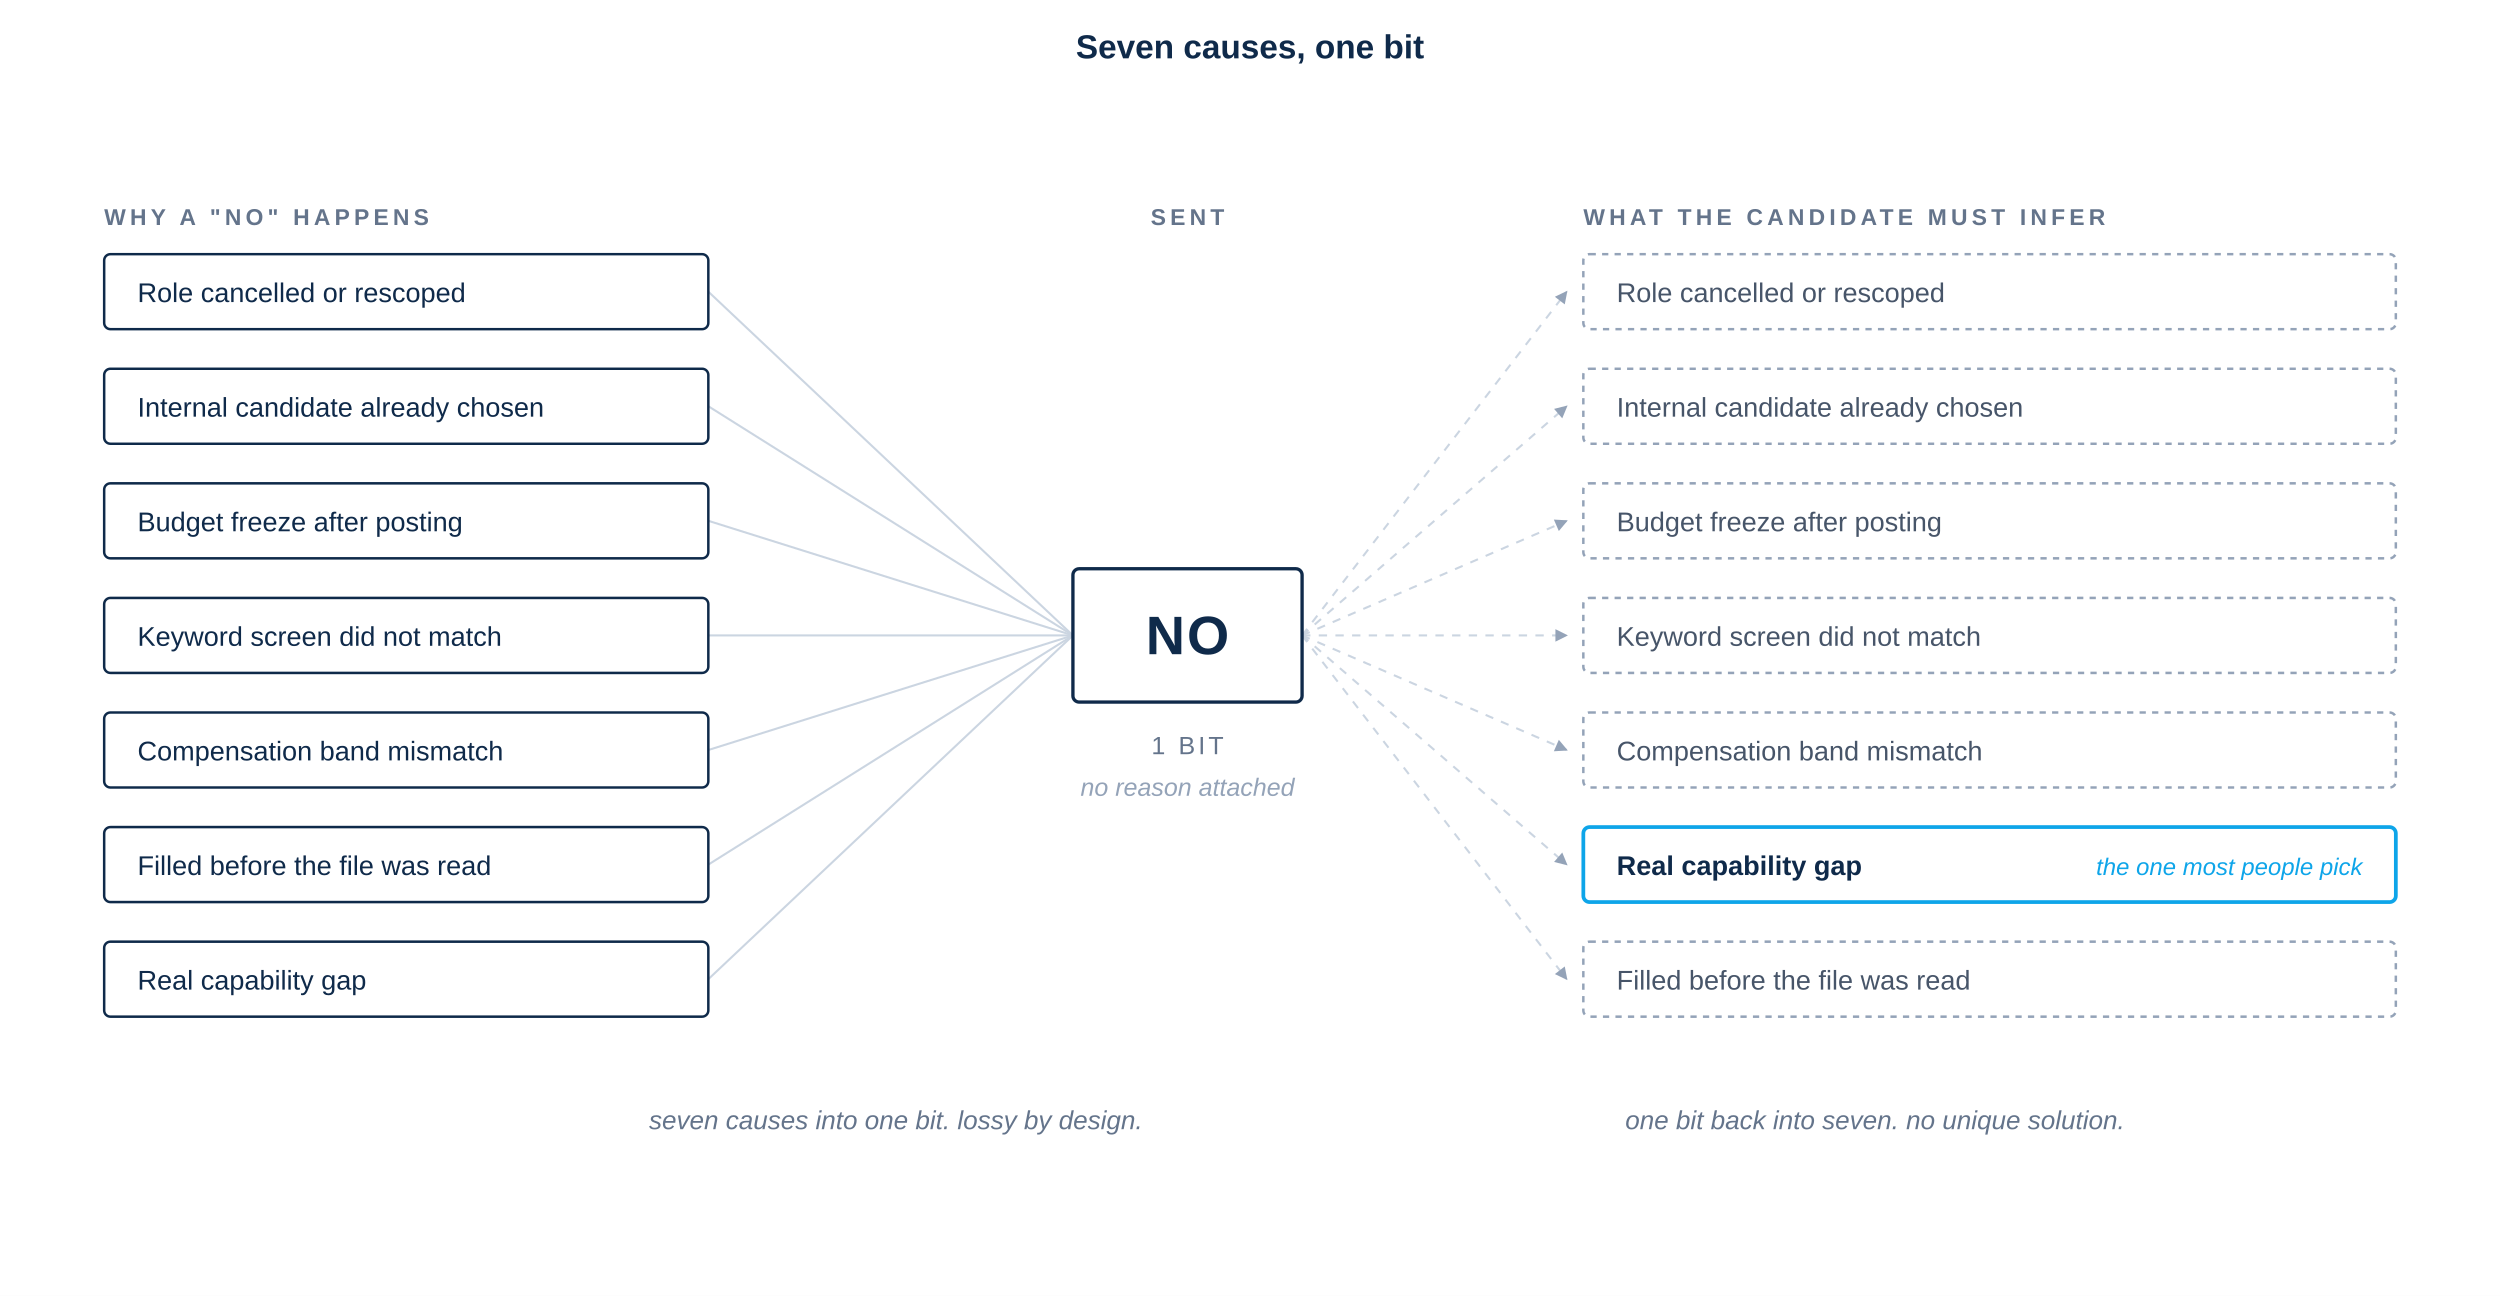
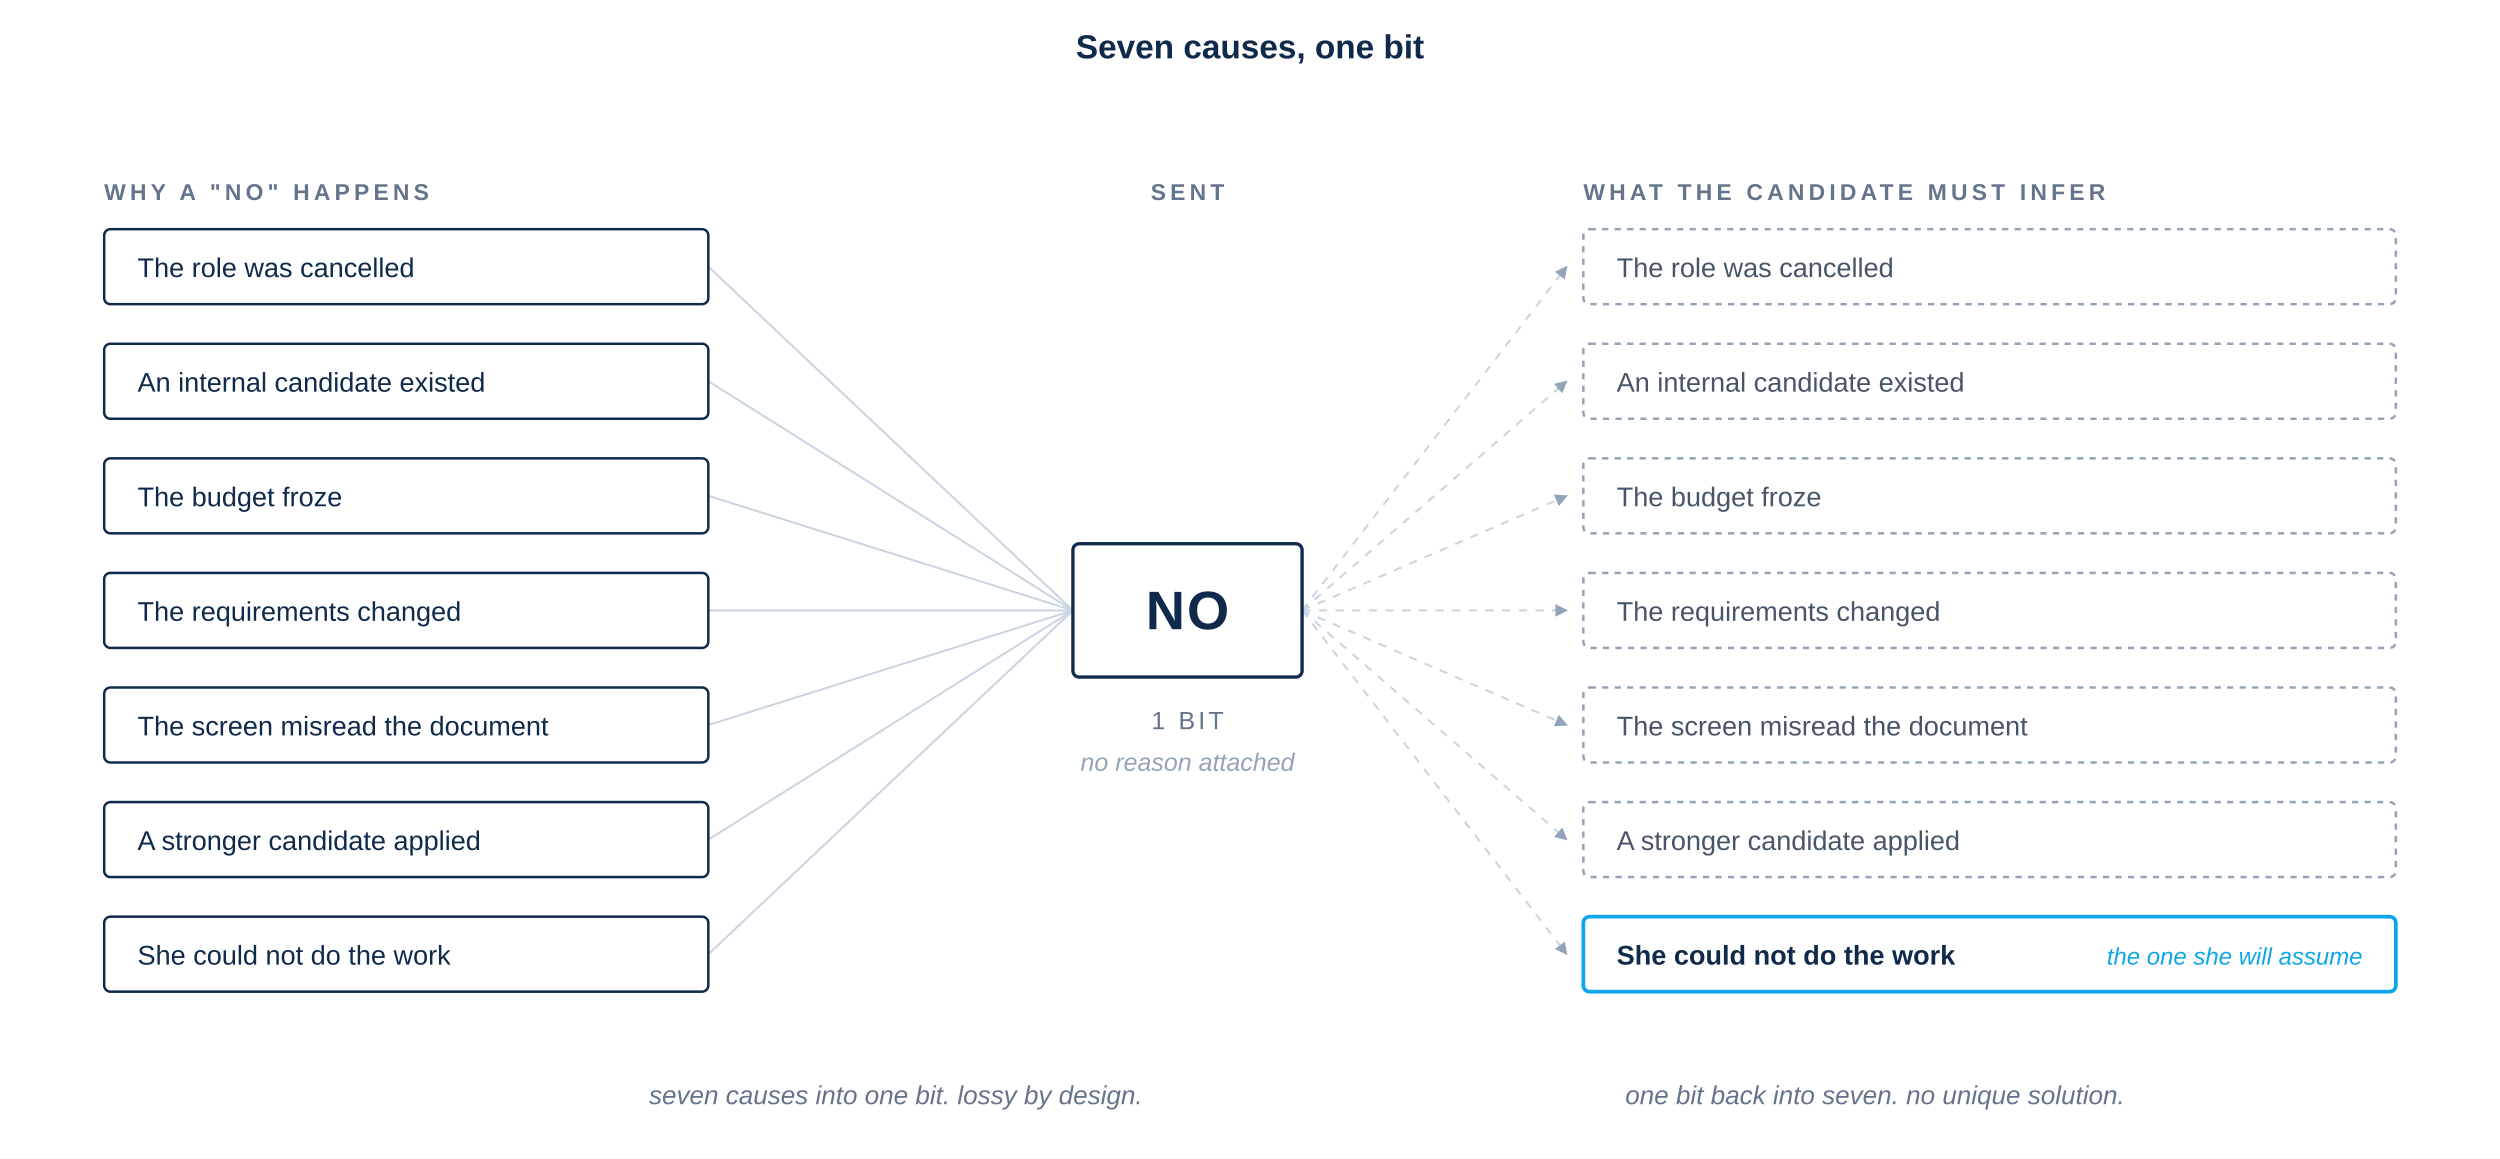
- <svg xmlns="http://www.w3.org/2000/svg" viewBox="0 -110 1200 622" role="img" font-family="-apple-system, BlinkMacSystemFont, 'Helvetica Neue', Arial, sans-serif">
+ <svg xmlns="http://www.w3.org/2000/svg" viewBox="0 -56 1200 556" role="img" font-family="-apple-system, BlinkMacSystemFont, 'Helvetica Neue', Arial, sans-serif">
  <defs>
    <marker id="ah" viewBox="0 0 10 10" refX="9" refY="5" markerWidth="6" markerHeight="6" orient="auto-start-reverse">
      <path d="M 0 0 L 10 5 L 0 10 z" fill="#94A3B8" />
    </marker>
  </defs>
-   <rect x="0" y="-110" width="1200" height="622" fill="#FFFFFF" />
-   <text x="600" y="-82" font-family="-apple-system, BlinkMacSystemFont, 'Helvetica Neue', Arial, sans-serif" font-size="16" font-weight="700" fill="#0F2A4A" text-anchor="middle">Seven causes, one bit</text>
-   <g transform="translate(0, -42)">
-     <text x="50" y="40" font-size="11" font-weight="600" fill="#64748B" letter-spacing="2">WHY A "NO" HAPPENS</text>
-     <text x="570" y="40" font-size="11" font-weight="600" fill="#64748B" letter-spacing="2" text-anchor="middle">SENT</text>
-     <text x="760" y="40" font-size="11" font-weight="600" fill="#64748B" letter-spacing="2">WHAT THE CANDIDATE MUST INFER</text>
-     <g stroke="#CBD5E1" stroke-width="1" fill="none">
-       <path d="M340,72 L515,237" />
-       <path d="M340,127 L515,237" />
-       <path d="M340,182 L515,237" />
-       <path d="M340,237 L515,237" />
-       <path d="M340,292 L515,237" />
-       <path d="M340,347 L515,237" />
-       <path d="M340,402 L515,237" />
-     </g>
-     <g stroke="#CBD5E1" stroke-width="1" fill="none" stroke-dasharray="4 4" marker-end="url(#ah)">
-       <path d="M625,237 L752,72" />
-       <path d="M625,237 L752,127" />
-       <path d="M625,237 L752,182" />
-       <path d="M625,237 L752,237" />
-       <path d="M625,237 L752,292" />
-       <path d="M625,237 L752,347" />
-       <path d="M625,237 L752,402" />
-     </g>
-     <g fill="none" stroke="#0F2A4A" stroke-width="1.2">
-       <rect x="50" y="54" width="290" height="36" rx="3" />
-       <rect x="50" y="109" width="290" height="36" rx="3" />
-       <rect x="50" y="164" width="290" height="36" rx="3" />
-       <rect x="50" y="219" width="290" height="36" rx="3" />
-       <rect x="50" y="274" width="290" height="36" rx="3" />
-       <rect x="50" y="329" width="290" height="36" rx="3" />
-       <rect x="50" y="384" width="290" height="36" rx="3" />
-     </g>
-     <g font-size="13" fill="#0F2A4A">
-       <text x="66" y="77">Role cancelled or rescoped</text>
-       <text x="66" y="132">Internal candidate already chosen</text>
-       <text x="66" y="187">Budget freeze after posting</text>
-       <text x="66" y="242">Keyword screen did not match</text>
-       <text x="66" y="297">Compensation band mismatch</text>
-       <text x="66" y="352">Filled before the file was read</text>
-       <text x="66" y="407">Real capability gap</text>
-     </g>
-     <rect x="515" y="205" width="110" height="64" rx="3" fill="none" stroke="#0F2A4A" stroke-width="1.6" />
-     <text x="570" y="246" font-size="26" font-weight="700" fill="#0F2A4A" text-anchor="middle" letter-spacing="1">NO</text>
-     <text x="570" y="294" font-size="12" fill="#64748B" text-anchor="middle" letter-spacing="1.5">1 BIT</text>
-     <text x="570" y="314" font-size="12" fill="#94A3B8" text-anchor="middle" font-style="italic">no reason attached</text>
-     <g fill="none" stroke="#94A3B8" stroke-width="1.2" stroke-dasharray="3 3">
-       <rect x="760" y="54" width="390" height="36" rx="3" />
-       <rect x="760" y="109" width="390" height="36" rx="3" />
-       <rect x="760" y="164" width="390" height="36" rx="3" />
-       <rect x="760" y="219" width="390" height="36" rx="3" />
-       <rect x="760" y="274" width="390" height="36" rx="3" />
-       <rect x="760" y="384" width="390" height="36" rx="3" />
-     </g>
-     <rect x="760" y="329" width="390" height="36" rx="3" fill="none" stroke="#0EA5E9" stroke-width="1.8" />
-     <g font-size="13" fill="#475569">
-       <text x="776" y="77">Role cancelled or rescoped</text>
-       <text x="776" y="132">Internal candidate already chosen</text>
-       <text x="776" y="187">Budget freeze after posting</text>
-       <text x="776" y="242">Keyword screen did not match</text>
-       <text x="776" y="297">Compensation band mismatch</text>
-       <text x="776" y="407">Filled before the file was read</text>
-     </g>
-     <text x="776" y="352" font-size="13" font-weight="600" fill="#0F2A4A">Real capability gap</text>
-     <text x="1134" y="352" font-size="11.5" fill="#0EA5E9" text-anchor="end" font-style="italic">the one most people pick</text>
-     <text x="430" y="474" font-size="12.5" fill="#64748B" text-anchor="middle" font-style="italic">seven causes into one bit. lossy by design.</text>
-     <text x="900" y="474" font-size="12.5" fill="#64748B" text-anchor="middle" font-style="italic">one bit back into seven. no unique solution.</text>
+   <rect x="0" y="-56" width="1200" height="556" fill="#FFFFFF" />
+   <text x="600" y="-28" font-family="-apple-system, BlinkMacSystemFont, 'Helvetica Neue', Arial, sans-serif" font-size="16" font-weight="700" fill="#0F2A4A" text-anchor="middle">Seven causes, one bit</text>
+   <text x="50" y="40" font-size="11" font-weight="600" fill="#64748B" letter-spacing="2">WHY A "NO" HAPPENS</text>
+   <text x="570" y="40" font-size="11" font-weight="600" fill="#64748B" letter-spacing="2" text-anchor="middle">SENT</text>
+   <text x="760" y="40" font-size="11" font-weight="600" fill="#64748B" letter-spacing="2">WHAT THE CANDIDATE MUST INFER</text>
+   <g stroke="#CBD5E1" stroke-width="1" fill="none">
+     <path d="M340,72 L515,237" />
+     <path d="M340,127 L515,237" />
+     <path d="M340,182 L515,237" />
+     <path d="M340,237 L515,237" />
+     <path d="M340,292 L515,237" />
+     <path d="M340,347 L515,237" />
+     <path d="M340,402 L515,237" />
  </g>
+   <g stroke="#CBD5E1" stroke-width="1" fill="none" stroke-dasharray="4 4" marker-end="url(#ah)">
+     <path d="M625,237 L752,72" />
+     <path d="M625,237 L752,127" />
+     <path d="M625,237 L752,182" />
+     <path d="M625,237 L752,237" />
+     <path d="M625,237 L752,292" />
+     <path d="M625,237 L752,347" />
+     <path d="M625,237 L752,402" />
+   </g>
+   <g fill="none" stroke="#0F2A4A" stroke-width="1.2">
+     <rect x="50" y="54" width="290" height="36" rx="3" />
+     <rect x="50" y="109" width="290" height="36" rx="3" />
+     <rect x="50" y="164" width="290" height="36" rx="3" />
+     <rect x="50" y="219" width="290" height="36" rx="3" />
+     <rect x="50" y="274" width="290" height="36" rx="3" />
+     <rect x="50" y="329" width="290" height="36" rx="3" />
+     <rect x="50" y="384" width="290" height="36" rx="3" />
+   </g>
+   <g font-size="13" fill="#0F2A4A">
+     <text x="66" y="77">The role was cancelled</text>
+     <text x="66" y="132">An internal candidate existed</text>
+     <text x="66" y="187">The budget froze</text>
+     <text x="66" y="242">The requirements changed</text>
+     <text x="66" y="297">The screen misread the document</text>
+     <text x="66" y="352">A stronger candidate applied</text>
+     <text x="66" y="407">She could not do the work</text>
+   </g>
+   <rect x="515" y="205" width="110" height="64" rx="3" fill="none" stroke="#0F2A4A" stroke-width="1.6" />
+   <text x="570" y="246" font-size="26" font-weight="700" fill="#0F2A4A" text-anchor="middle" letter-spacing="1">NO</text>
+   <text x="570" y="294" font-size="12" fill="#64748B" text-anchor="middle" letter-spacing="1.5">1 BIT</text>
+   <text x="570" y="314" font-size="12" fill="#94A3B8" text-anchor="middle" font-style="italic">no reason attached</text>
+   <g fill="none" stroke="#94A3B8" stroke-width="1.2" stroke-dasharray="3 3">
+     <rect x="760" y="54" width="390" height="36" rx="3" />
+     <rect x="760" y="109" width="390" height="36" rx="3" />
+     <rect x="760" y="164" width="390" height="36" rx="3" />
+     <rect x="760" y="219" width="390" height="36" rx="3" />
+     <rect x="760" y="274" width="390" height="36" rx="3" />
+     <rect x="760" y="329" width="390" height="36" rx="3" />
+   </g>
+   <rect x="760" y="384" width="390" height="36" rx="3" fill="none" stroke="#0EA5E9" stroke-width="1.8" />
+   <g font-size="13" fill="#475569">
+     <text x="776" y="77">The role was cancelled</text>
+     <text x="776" y="132">An internal candidate existed</text>
+     <text x="776" y="187">The budget froze</text>
+     <text x="776" y="242">The requirements changed</text>
+     <text x="776" y="297">The screen misread the document</text>
+     <text x="776" y="352">A stronger candidate applied</text>
+   </g>
+   <text x="776" y="407" font-size="13" font-weight="600" fill="#0F2A4A">She could not do the work</text>
+   <text x="1134" y="407" font-size="11.5" fill="#0EA5E9" text-anchor="end" font-style="italic">the one she will assume</text>
+   <text x="430" y="474" font-size="12.5" fill="#64748B" text-anchor="middle" font-style="italic">seven causes into one bit. lossy by design.</text>
+   <text x="900" y="474" font-size="12.5" fill="#64748B" text-anchor="middle" font-style="italic">one bit back into seven. no unique solution.</text>
</svg>
